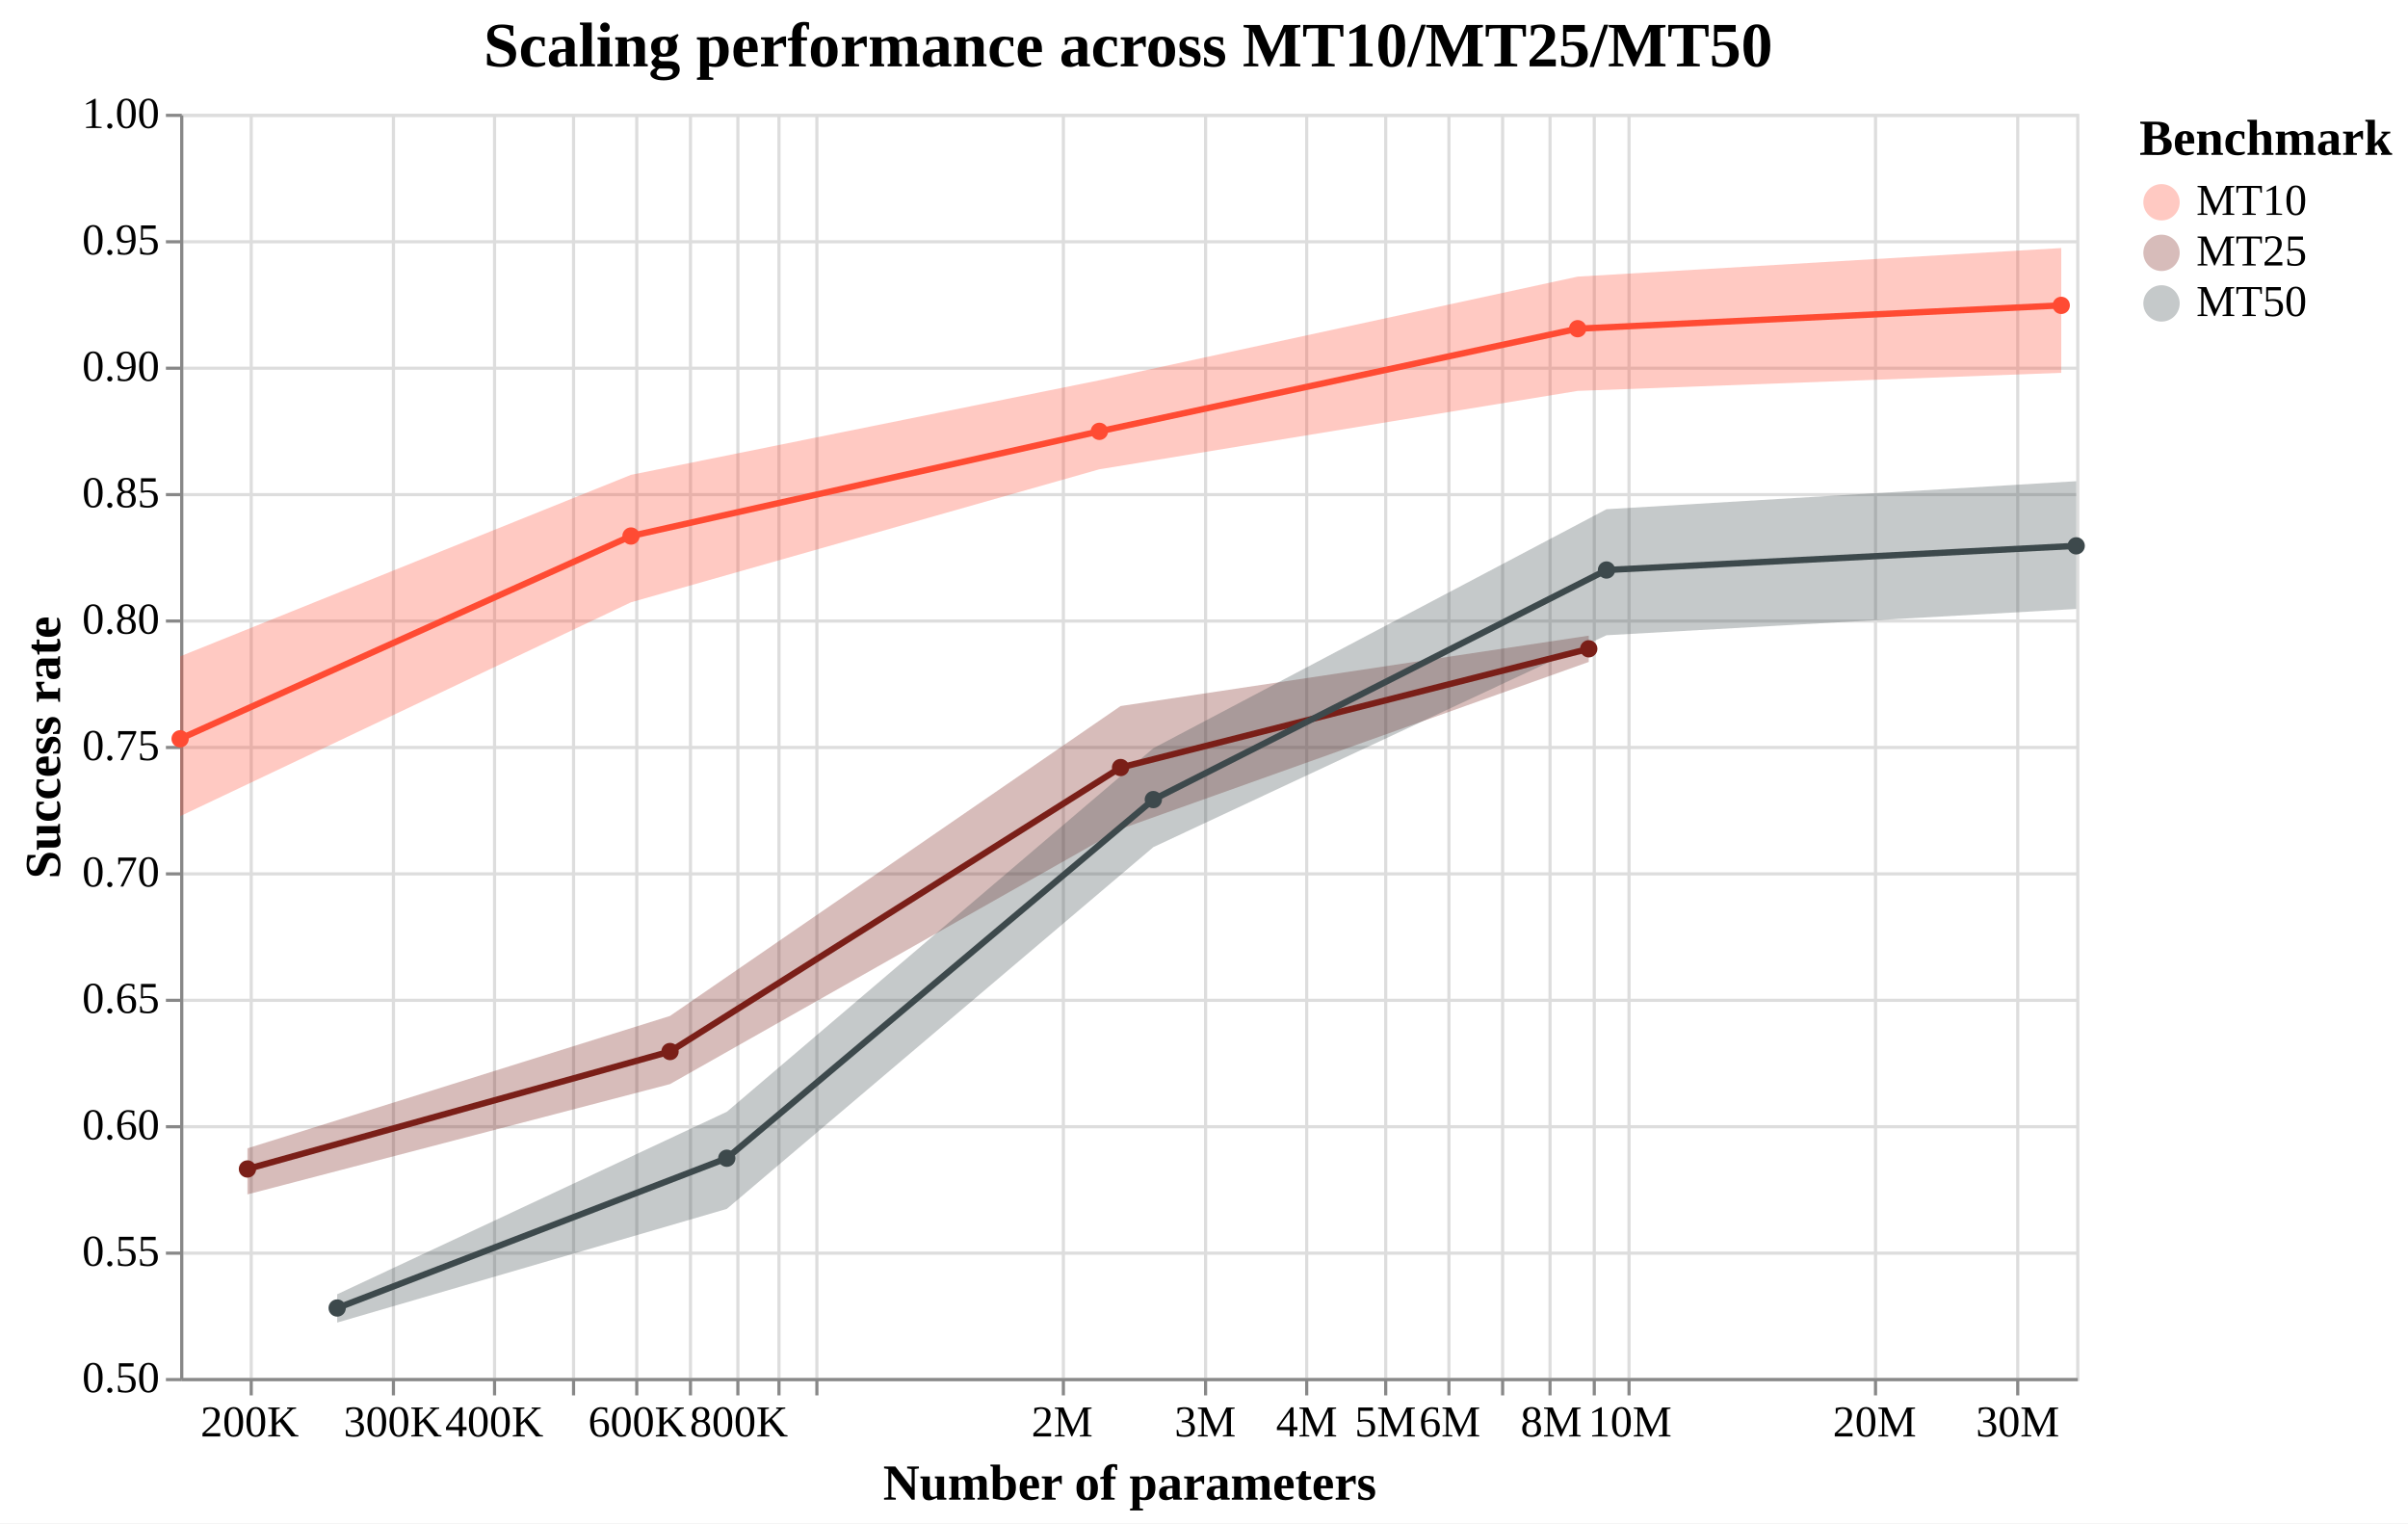
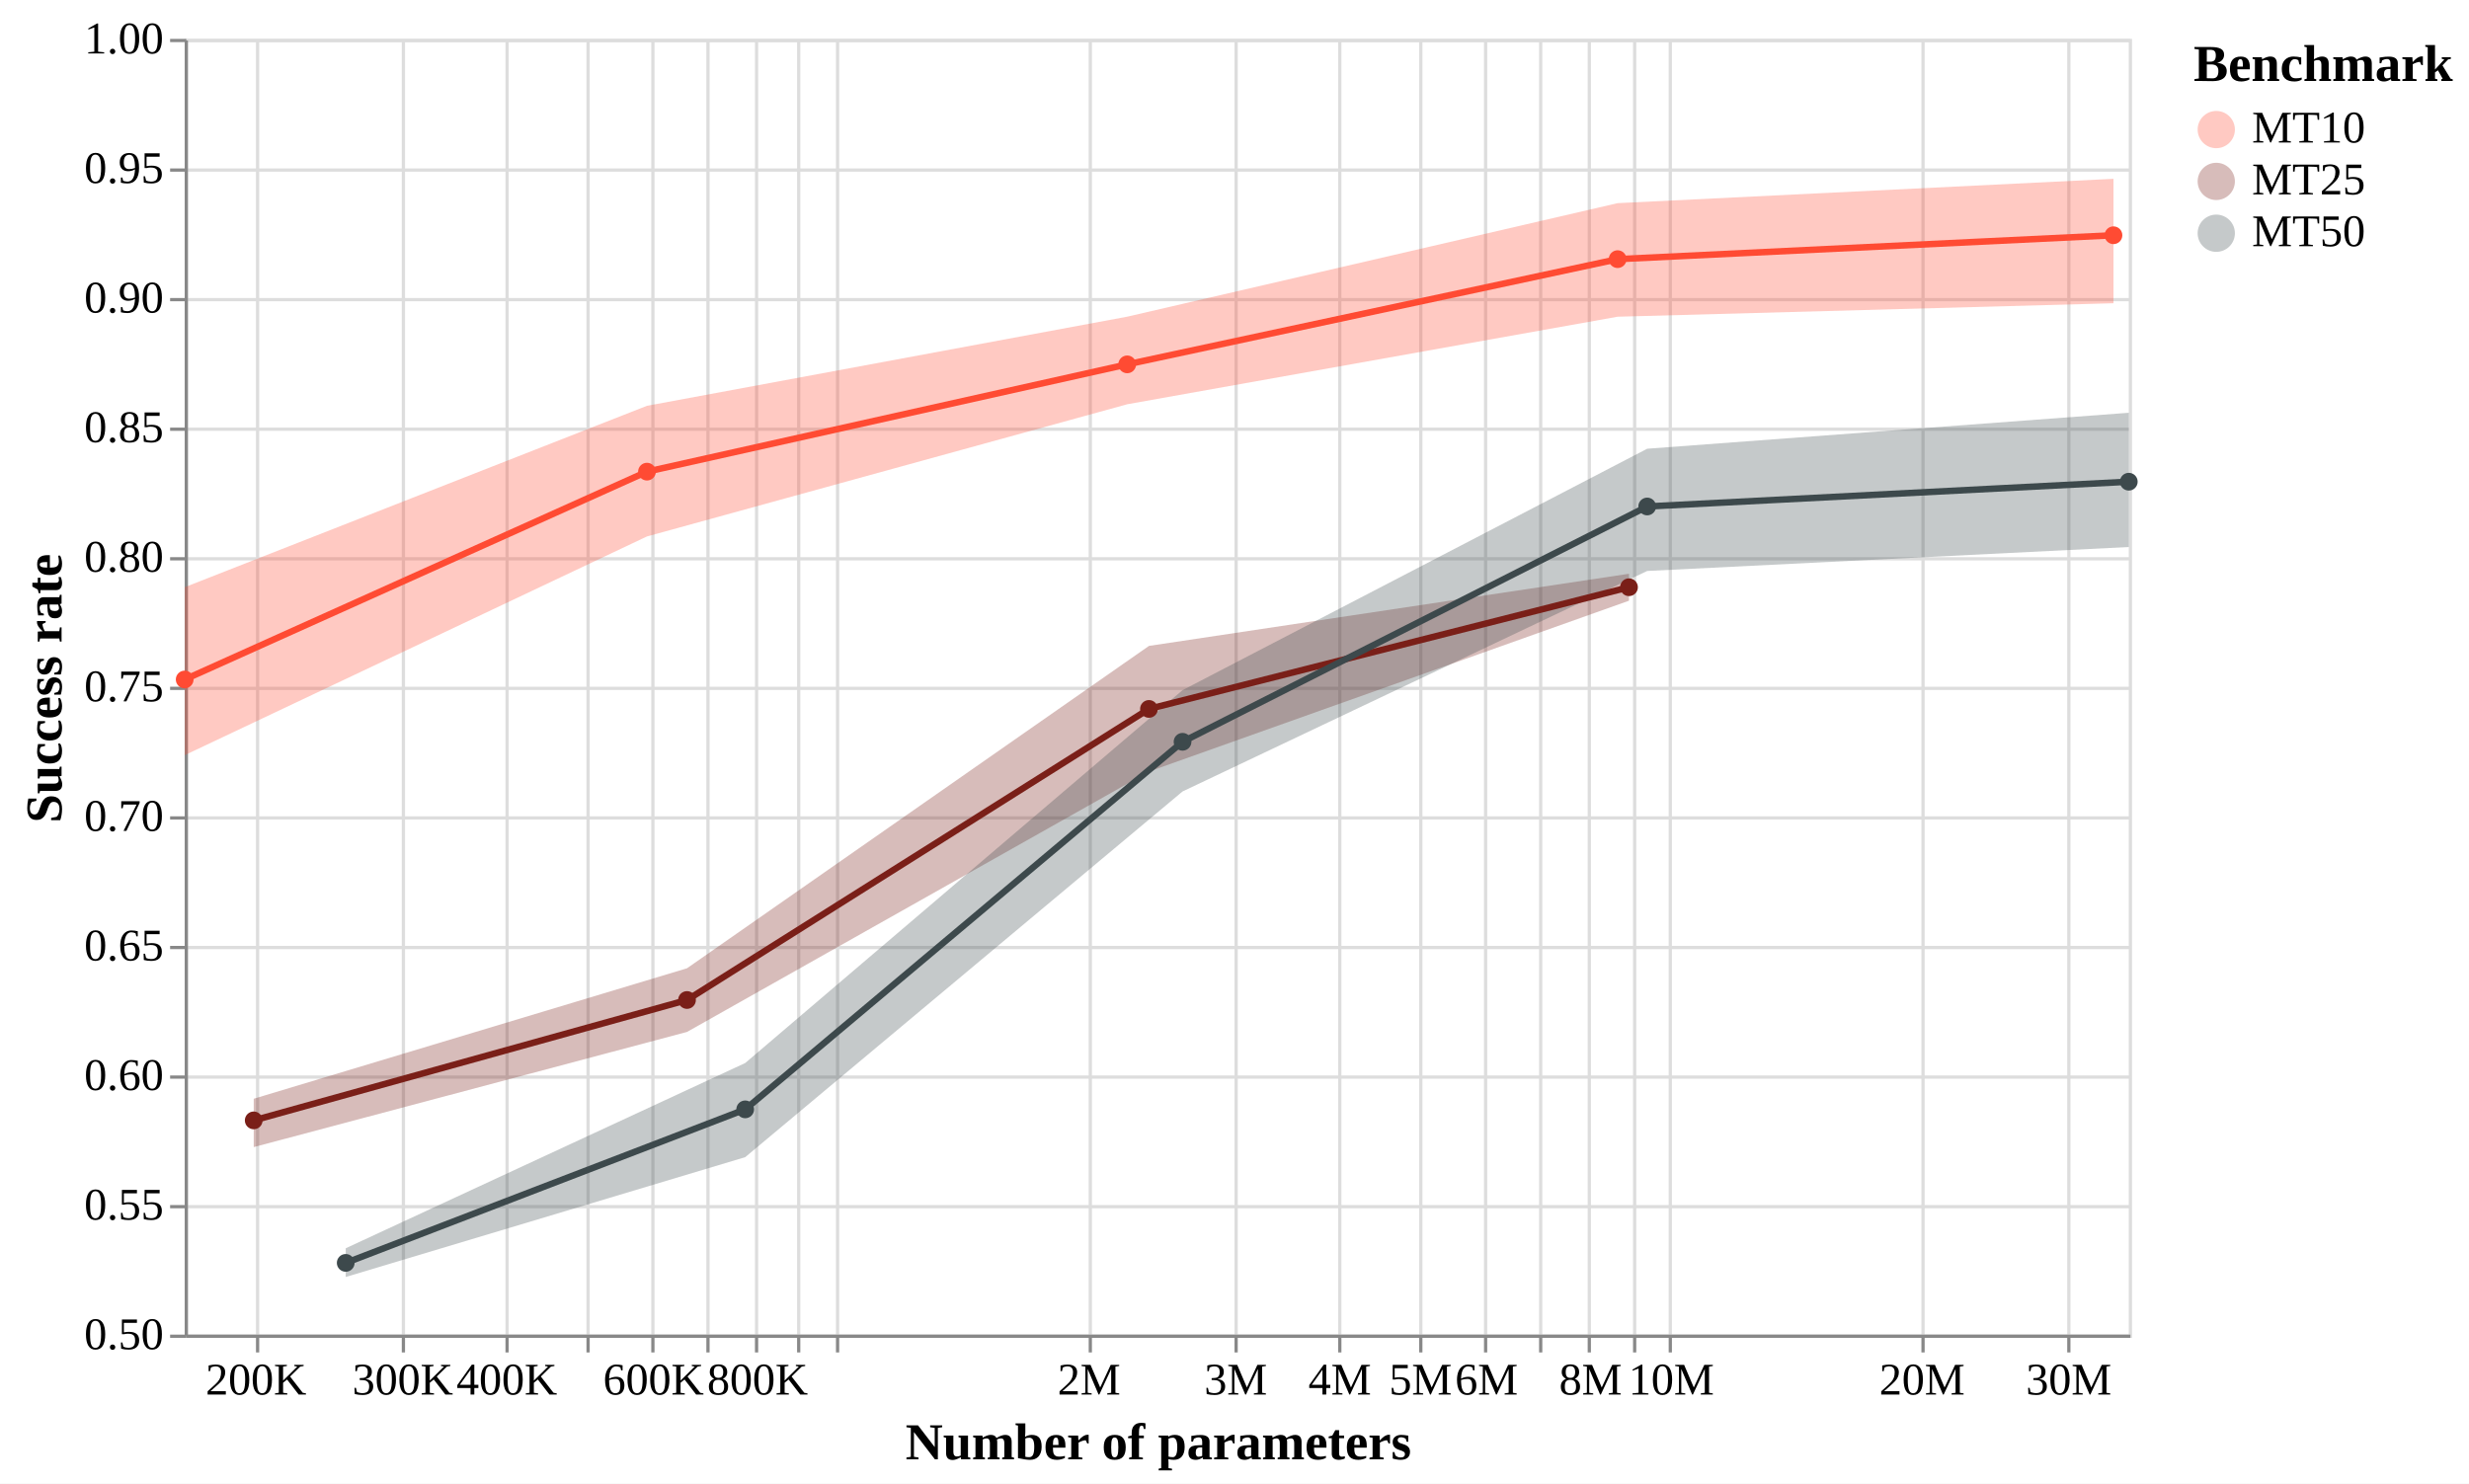
- <svg xmlns="http://www.w3.org/2000/svg" version="1.1" class="marks" width="762" height="482" viewBox="0 0 762 482">
-   <rect width="762" height="482" fill="white" />
-   <g fill="none" stroke-miterlimit="10" transform="translate(57,36)">
+ <svg xmlns="http://www.w3.org/2000/svg" version="1.1" class="marks" width="762" height="458" viewBox="0 0 762 458">
+   <rect width="762" height="458" fill="white" />
+   <g fill="none" stroke-miterlimit="10" transform="translate(57,12)">
    <g class="mark-group role-frame root" role="graphics-object" aria-roledescription="group mark container">
      <g transform="translate(0,0)">
        <path class="background" aria-hidden="true" d="M0.5,0.5h600v400h-600Z" stroke="#ddd" />
        <g>
          <g class="mark-group role-axis" aria-hidden="true">
            <g transform="translate(0.5,400.5)">
              <path class="background" aria-hidden="true" d="M0,0h0v0h0Z" pointer-events="none" />
              <g>
                <g class="mark-rule role-axis-grid" pointer-events="none">
                  <line transform="translate(22,-400)" x2="0" y2="400" stroke="#ddd" stroke-width="1" opacity="1" />
                  <line transform="translate(67,-400)" x2="0" y2="400" stroke="#ddd" stroke-width="1" opacity="1" />
                  <line transform="translate(99,-400)" x2="0" y2="400" stroke="#ddd" stroke-width="1" opacity="1" />
                  <line transform="translate(124,-400)" x2="0" y2="400" stroke="#ddd" stroke-width="1" opacity="1" />
                  <line transform="translate(144,-400)" x2="0" y2="400" stroke="#ddd" stroke-width="1" opacity="1" />
                  <line transform="translate(161,-400)" x2="0" y2="400" stroke="#ddd" stroke-width="1" opacity="1" />
                  <line transform="translate(176,-400)" x2="0" y2="400" stroke="#ddd" stroke-width="1" opacity="1" />
                  <line transform="translate(189,-400)" x2="0" y2="400" stroke="#ddd" stroke-width="1" opacity="1" />
                  <line transform="translate(201,-400)" x2="0" y2="400" stroke="#ddd" stroke-width="1" opacity="1" />
                  <line transform="translate(279,-400)" x2="0" y2="400" stroke="#ddd" stroke-width="1" opacity="1" />
                  <line transform="translate(324,-400)" x2="0" y2="400" stroke="#ddd" stroke-width="1" opacity="1" />
                  <line transform="translate(356,-400)" x2="0" y2="400" stroke="#ddd" stroke-width="1" opacity="1" />
                  <line transform="translate(381,-400)" x2="0" y2="400" stroke="#ddd" stroke-width="1" opacity="1" />
                  <line transform="translate(401,-400)" x2="0" y2="400" stroke="#ddd" stroke-width="1" opacity="1" />
                  <line transform="translate(418,-400)" x2="0" y2="400" stroke="#ddd" stroke-width="1" opacity="1" />
                  <line transform="translate(433,-400)" x2="0" y2="400" stroke="#ddd" stroke-width="1" opacity="1" />
                  <line transform="translate(447,-400)" x2="0" y2="400" stroke="#ddd" stroke-width="1" opacity="1" />
                  <line transform="translate(458,-400)" x2="0" y2="400" stroke="#ddd" stroke-width="1" opacity="1" />
                  <line transform="translate(536,-400)" x2="0" y2="400" stroke="#ddd" stroke-width="1" opacity="1" />
                  <line transform="translate(581,-400)" x2="0" y2="400" stroke="#ddd" stroke-width="1" opacity="1" />
                </g>
              </g>
              <path class="foreground" aria-hidden="true" d="" pointer-events="none" display="none" />
            </g>
          </g>
          <g class="mark-group role-axis" aria-hidden="true">
            <g transform="translate(0.5,0.5)">
              <path class="background" aria-hidden="true" d="M0,0h0v0h0Z" pointer-events="none" />
              <g>
                <g class="mark-rule role-axis-grid" pointer-events="none">
                  <line transform="translate(0,400)" x2="600" y2="0" stroke="#ddd" stroke-width="1" opacity="1" />
                  <line transform="translate(0,360)" x2="600" y2="0" stroke="#ddd" stroke-width="1" opacity="1" />
                  <line transform="translate(0,320)" x2="600" y2="0" stroke="#ddd" stroke-width="1" opacity="1" />
                  <line transform="translate(0,280)" x2="600" y2="0" stroke="#ddd" stroke-width="1" opacity="1" />
                  <line transform="translate(0,240)" x2="600" y2="0" stroke="#ddd" stroke-width="1" opacity="1" />
                  <line transform="translate(0,200)" x2="600" y2="0" stroke="#ddd" stroke-width="1" opacity="1" />
                  <line transform="translate(0,160)" x2="600" y2="0" stroke="#ddd" stroke-width="1" opacity="1" />
                  <line transform="translate(0,120)" x2="600" y2="0" stroke="#ddd" stroke-width="1" opacity="1" />
                  <line transform="translate(0,80)" x2="600" y2="0" stroke="#ddd" stroke-width="1" opacity="1" />
                  <line transform="translate(0,40)" x2="600" y2="0" stroke="#ddd" stroke-width="1" opacity="1" />
                  <line transform="translate(0,0)" x2="600" y2="0" stroke="#ddd" stroke-width="1" opacity="1" />
                </g>
              </g>
              <path class="foreground" aria-hidden="true" d="" pointer-events="none" display="none" />
            </g>
          </g>
          <g class="mark-group role-axis" role="graphics-symbol" aria-roledescription="axis" aria-label="X-axis titled 'Number of parameters' for a log scale with values from 164.944k to 35.570064M">
            <g transform="translate(0.5,400.5)">
              <path class="background" aria-hidden="true" d="M0,0h0v0h0Z" pointer-events="none" />
              <g>
                <g class="mark-rule role-axis-tick" pointer-events="none">
                  <line transform="translate(22,0)" x2="0" y2="5" stroke="#888" stroke-width="1" opacity="1" />
                  <line transform="translate(67,0)" x2="0" y2="5" stroke="#888" stroke-width="1" opacity="1" />
                  <line transform="translate(99,0)" x2="0" y2="5" stroke="#888" stroke-width="1" opacity="1" />
                  <line transform="translate(124,0)" x2="0" y2="5" stroke="#888" stroke-width="1" opacity="1" />
                  <line transform="translate(144,0)" x2="0" y2="5" stroke="#888" stroke-width="1" opacity="1" />
                  <line transform="translate(161,0)" x2="0" y2="5" stroke="#888" stroke-width="1" opacity="1" />
                  <line transform="translate(176,0)" x2="0" y2="5" stroke="#888" stroke-width="1" opacity="1" />
                  <line transform="translate(189,0)" x2="0" y2="5" stroke="#888" stroke-width="1" opacity="1" />
                  <line transform="translate(201,0)" x2="0" y2="5" stroke="#888" stroke-width="1" opacity="1" />
                  <line transform="translate(279,0)" x2="0" y2="5" stroke="#888" stroke-width="1" opacity="1" />
                  <line transform="translate(324,0)" x2="0" y2="5" stroke="#888" stroke-width="1" opacity="1" />
                  <line transform="translate(356,0)" x2="0" y2="5" stroke="#888" stroke-width="1" opacity="1" />
                  <line transform="translate(381,0)" x2="0" y2="5" stroke="#888" stroke-width="1" opacity="1" />
                  <line transform="translate(401,0)" x2="0" y2="5" stroke="#888" stroke-width="1" opacity="1" />
                  <line transform="translate(418,0)" x2="0" y2="5" stroke="#888" stroke-width="1" opacity="1" />
                  <line transform="translate(433,0)" x2="0" y2="5" stroke="#888" stroke-width="1" opacity="1" />
                  <line transform="translate(447,0)" x2="0" y2="5" stroke="#888" stroke-width="1" opacity="1" />
                  <line transform="translate(458,0)" x2="0" y2="5" stroke="#888" stroke-width="1" opacity="1" />
                  <line transform="translate(536,0)" x2="0" y2="5" stroke="#888" stroke-width="1" opacity="1" />
                  <line transform="translate(581,0)" x2="0" y2="5" stroke="#888" stroke-width="1" opacity="1" />
                </g>
                <g class="mark-text role-axis-label" pointer-events="none">
                  <text text-anchor="middle" transform="translate(21.51735,18)" font-family="Times New Roman" font-size="14px" fill="#000" opacity="1">200K</text>
                  <text text-anchor="middle" transform="translate(66.78992,18)" font-family="Times New Roman" font-size="14px" fill="#000" opacity="1">300K</text>
                  <text text-anchor="middle" transform="translate(98.91131,18)" font-family="Times New Roman" font-size="14px" fill="#000" opacity="1">400K</text>
                  <text text-anchor="middle" transform="translate(123.8266,18)" font-family="Times New Roman" font-size="14px" fill="#000" opacity="0">500K</text>
                  <text text-anchor="middle" transform="translate(144.1839,18)" font-family="Times New Roman" font-size="14px" fill="#000" opacity="1">600K</text>
                  <text text-anchor="middle" transform="translate(161.3957,18)" font-family="Times New Roman" font-size="14px" fill="#000" opacity="0">700K</text>
                  <text text-anchor="middle" transform="translate(176.3053,18)" font-family="Times New Roman" font-size="14px" fill="#000" opacity="1">800K</text>
                  <text text-anchor="middle" transform="translate(189.4564,18)" font-family="Times New Roman" font-size="14px" fill="#000" opacity="0">900K</text>
                  <text text-anchor="middle" transform="translate(201.2206,18)" font-family="Times New Roman" font-size="14px" fill="#000" opacity="0">1M</text>
                  <text text-anchor="middle" transform="translate(278.6145,18)" font-family="Times New Roman" font-size="14px" fill="#000" opacity="1">2M</text>
                  <text text-anchor="middle" transform="translate(323.8871,18)" font-family="Times New Roman" font-size="14px" fill="#000" opacity="1">3M</text>
                  <text text-anchor="middle" transform="translate(356.0085,18)" font-family="Times New Roman" font-size="14px" fill="#000" opacity="1">4M</text>
                  <text text-anchor="middle" transform="translate(380.9238,18)" font-family="Times New Roman" font-size="14px" fill="#000" opacity="1">5M</text>
                  <text text-anchor="middle" transform="translate(401.281,18)" font-family="Times New Roman" font-size="14px" fill="#000" opacity="1">6M</text>
                  <text text-anchor="middle" transform="translate(418.4929,18)" font-family="Times New Roman" font-size="14px" fill="#000" opacity="0">7M</text>
                  <text text-anchor="middle" transform="translate(433.4024,18)" font-family="Times New Roman" font-size="14px" fill="#000" opacity="1">8M</text>
                  <text text-anchor="middle" transform="translate(446.5536,18)" font-family="Times New Roman" font-size="14px" fill="#000" opacity="0">9M</text>
                  <text text-anchor="middle" transform="translate(458.3177,18)" font-family="Times New Roman" font-size="14px" fill="#000" opacity="1">10M</text>
                  <text text-anchor="middle" transform="translate(535.7117,18)" font-family="Times New Roman" font-size="14px" fill="#000" opacity="1">20M</text>
                  <text text-anchor="middle" transform="translate(580.9842,18)" font-family="Times New Roman" font-size="14px" fill="#000" opacity="1">30M</text>
                </g>
                <g class="mark-rule role-axis-domain" pointer-events="none">
                  <line transform="translate(0,0)" x2="600" y2="0" stroke="#888" stroke-width="1" opacity="1" />
                </g>
                <g class="mark-text role-axis-title" pointer-events="none">
                  <text text-anchor="middle" transform="translate(300,38)" font-family="Times New Roman" font-size="16px" font-weight="bold" fill="#000" opacity="1">Number of parameters</text>
                </g>
              </g>
              <path class="foreground" aria-hidden="true" d="" pointer-events="none" display="none" />
            </g>
          </g>
          <g class="mark-group role-axis" role="graphics-symbol" aria-roledescription="axis" aria-label="Y-axis titled 'Success rate' for a linear scale with values from 0.5 to 1.0">
            <g transform="translate(0.5,0.5)">
              <path class="background" aria-hidden="true" d="M0,0h0v0h0Z" pointer-events="none" />
              <g>
                <g class="mark-rule role-axis-tick" pointer-events="none">
                  <line transform="translate(0,400)" x2="-5" y2="0" stroke="#888" stroke-width="1" opacity="1" />
                  <line transform="translate(0,360)" x2="-5" y2="0" stroke="#888" stroke-width="1" opacity="1" />
                  <line transform="translate(0,320)" x2="-5" y2="0" stroke="#888" stroke-width="1" opacity="1" />
                  <line transform="translate(0,280)" x2="-5" y2="0" stroke="#888" stroke-width="1" opacity="1" />
                  <line transform="translate(0,240)" x2="-5" y2="0" stroke="#888" stroke-width="1" opacity="1" />
                  <line transform="translate(0,200)" x2="-5" y2="0" stroke="#888" stroke-width="1" opacity="1" />
                  <line transform="translate(0,160)" x2="-5" y2="0" stroke="#888" stroke-width="1" opacity="1" />
                  <line transform="translate(0,120)" x2="-5" y2="0" stroke="#888" stroke-width="1" opacity="1" />
                  <line transform="translate(0,80)" x2="-5" y2="0" stroke="#888" stroke-width="1" opacity="1" />
                  <line transform="translate(0,40)" x2="-5" y2="0" stroke="#888" stroke-width="1" opacity="1" />
                  <line transform="translate(0,0)" x2="-5" y2="0" stroke="#888" stroke-width="1" opacity="1" />
                </g>
                <g class="mark-text role-axis-label" pointer-events="none">
                  <text text-anchor="end" transform="translate(-7,404)" font-family="Times New Roman" font-size="14px" fill="#000" opacity="1">0.50</text>
                  <text text-anchor="end" transform="translate(-7,364)" font-family="Times New Roman" font-size="14px" fill="#000" opacity="1">0.55</text>
                  <text text-anchor="end" transform="translate(-7,324)" font-family="Times New Roman" font-size="14px" fill="#000" opacity="1">0.60</text>
                  <text text-anchor="end" transform="translate(-7,284)" font-family="Times New Roman" font-size="14px" fill="#000" opacity="1">0.65</text>
                  <text text-anchor="end" transform="translate(-7,244)" font-family="Times New Roman" font-size="14px" fill="#000" opacity="1">0.70</text>
                  <text text-anchor="end" transform="translate(-7,204)" font-family="Times New Roman" font-size="14px" fill="#000" opacity="1">0.75</text>
                  <text text-anchor="end" transform="translate(-7,164)" font-family="Times New Roman" font-size="14px" fill="#000" opacity="1">0.80</text>
                  <text text-anchor="end" transform="translate(-7,124)" font-family="Times New Roman" font-size="14px" fill="#000" opacity="1">0.85</text>
                  <text text-anchor="end" transform="translate(-7,84)" font-family="Times New Roman" font-size="14px" fill="#000" opacity="1">0.90</text>
                  <text text-anchor="end" transform="translate(-7,44)" font-family="Times New Roman" font-size="14px" fill="#000" opacity="1">0.95</text>
                  <text text-anchor="end" transform="translate(-7,4)" font-family="Times New Roman" font-size="14px" fill="#000" opacity="1">1.00</text>
                </g>
                <g class="mark-rule role-axis-domain" pointer-events="none">
                  <line transform="translate(0,400)" x2="0" y2="-400" stroke="#888" stroke-width="1" opacity="1" />
                </g>
                <g class="mark-text role-axis-title" pointer-events="none">
                  <text text-anchor="middle" transform="translate(-35.5,200) rotate(-90) translate(0,-3)" font-family="Times New Roman" font-size="16px" font-weight="bold" fill="#000" opacity="1">Success rate</text>
                </g>
              </g>
              <path class="foreground" aria-hidden="true" d="" pointer-events="none" display="none" />
            </g>
          </g>
          <g class="mark-group role-scope layer_0_layer_0_pathgroup" role="graphics-object" aria-roledescription="group mark container">
            <g transform="translate(0,0)">
              <path class="background" aria-hidden="true" d="M0,0h600v400h-600Z" />
              <g>
                <g class="mark-area role-mark layer_0_layer_0_marks" role="graphics-object" aria-roledescription="area mark container">
-                   <path aria-label="Number of parameters: 164.944k; Success rate: 0.722195; upper_Success rate: 0.785405; Benchmark: MT10; Ci1 of Success rate: 0.785405; Ci0 of Success rate: 0.722195; Mean of Success rate: 0.7528" role="graphics-symbol" aria-roledescription="errorband" d="M0,222.244L142.676,154.564L290.889,112.484L442.241,87.68L595.272,81.964L595.272,42.48L442.241,51.52L290.889,84.316L142.676,114.24L0,171.676Z" fill="#FF4B33" opacity="0.3" />
+                   <path aria-label="Number of parameters: 164.944k; Success rate: 0.723595; upper_Success rate: 0.78841; Benchmark: MT10; Ci1 of Success rate: 0.78841; Ci0 of Success rate: 0.723595; Mean of Success rate: 0.7528" role="graphics-symbol" aria-roledescription="errorband" d="M0,221.124L142.676,153.6L290.889,112.8L442.241,85.772L595.272,81.613L595.272,43.2L442.241,50.712L290.889,85.76L142.676,113.272L0,169.272Z" fill="#FF4B33" opacity="0.3" />
                </g>
              </g>
              <path class="foreground" aria-hidden="true" d="" display="none" />
            </g>
            <g transform="translate(0,0)">
              <path class="background" aria-hidden="true" d="M0,0h600v400h-600Z" />
              <g>
                <g class="mark-area role-mark layer_0_layer_0_marks" role="graphics-object" aria-roledescription="area mark container">
-                   <path aria-label="Number of parameters: 199.624k; Success rate: 0.572615555556; upper_Success rate: 0.590846666667; Benchmark: MT25; Ci1 of Success rate: 0.590846666667; Ci0 of Success rate: 0.572615555556; Mean of Success rate: 0.582666666667" role="graphics-symbol" aria-roledescription="errorband" d="M21.307,341.908L155.027,307.01L297.603,226.304L445.752,173.44L445.752,165.12L297.603,187.392L155.027,285.438L21.307,327.323Z" fill="#7A1F18" opacity="0.3" />
+                   <path aria-label="Number of parameters: 199.624k; Success rate: 0.572355555556; upper_Success rate: 0.591022222222; Benchmark: MT25; Ci1 of Success rate: 0.591022222222; Ci0 of Success rate: 0.572355555556; Mean of Success rate: 0.582666666667" role="graphics-symbol" aria-roledescription="errorband" d="M21.307,342.116L155.027,306.565L297.603,226.176L445.752,173.44L445.752,165.12L297.603,187.392L155.027,286.91L21.307,327.182Z" fill="#7A1F18" opacity="0.3" />
                </g>
              </g>
              <path class="foreground" aria-hidden="true" d="" display="none" />
            </g>
            <g transform="translate(0,0)">
              <path class="background" aria-hidden="true" d="M0,0h600v400h-600Z" />
              <g>
                <g class="mark-area role-mark layer_0_layer_0_marks" role="graphics-object" aria-roledescription="area mark container">
-                   <path aria-label="Number of parameters: 257.424k; Success rate: 0.52192; upper_Success rate: 0.533121; Benchmark: MT50; Ci1 of Success rate: 0.533121; Ci0 of Success rate: 0.52192; Mean of Success rate: 0.52768" role="graphics-symbol" aria-roledescription="errorband" d="M49.7,382.464L172.989,346.497L307.967,232.034L451.369,164.994L600,156.677L600,116.256L451.369,125.119L307.967,200.734L172.989,315.776L49.7,373.503Z" fill="#3D494C" opacity="0.3" />
+                   <path aria-label="Number of parameters: 257.424k; Success rate: 0.522239; upper_Success rate: 0.533321; Benchmark: MT50; Ci1 of Success rate: 0.533321; Ci0 of Success rate: 0.522239; Mean of Success rate: 0.52768" role="graphics-symbol" aria-roledescription="errorband" d="M49.7,382.209L172.989,345.218L307.967,232.326L451.369,164.258L600,156.866L600,115.423L451.369,126.526L307.967,201.053L172.989,316.158L49.7,373.343Z" fill="#3D494C" opacity="0.3" />
                </g>
              </g>
              <path class="foreground" aria-hidden="true" d="" display="none" />
            </g>
          </g>
          <g class="mark-group role-scope layer_1_layer_0_pathgroup" role="graphics-object" aria-roledescription="group mark container">
            <g transform="translate(0,0)">
              <path class="background" aria-hidden="true" d="M0,0h600v400h-600Z" />
              <g>
                <g class="mark-line role-mark layer_1_layer_0_marks" role="graphics-object" aria-roledescription="line mark container">
                  <path aria-label="Number of parameters: 164.944k; Success rate: 0.7528; Benchmark: MT10" role="graphics-symbol" aria-roledescription="line mark" d="M0,197.76L142.676,133.6L290.889,100.48L442.241,68L595.272,60.622" stroke="#FF4B33" stroke-width="2" />
                </g>
              </g>
              <path class="foreground" aria-hidden="true" d="" display="none" />
            </g>
            <g transform="translate(0,0)">
              <path class="background" aria-hidden="true" d="M0,0h600v400h-600Z" />
              <g>
                <g class="mark-line role-mark layer_1_layer_0_marks" role="graphics-object" aria-roledescription="line mark container">
                  <path aria-label="Number of parameters: 199.624k; Success rate: 0.582666666667; Benchmark: MT25" role="graphics-symbol" aria-roledescription="line mark" d="M21.307,333.867L155.027,296.704L297.603,206.848L445.752,169.28" stroke="#7A1F18" stroke-width="2" />
                </g>
              </g>
              <path class="foreground" aria-hidden="true" d="" display="none" />
            </g>
            <g transform="translate(0,0)">
              <path class="background" aria-hidden="true" d="M0,0h600v400h-600Z" />
              <g>
                <g class="mark-line role-mark layer_1_layer_0_marks" role="graphics-object" aria-roledescription="line mark container">
                  <path aria-label="Number of parameters: 257.424k; Success rate: 0.52768; Benchmark: MT50" role="graphics-symbol" aria-roledescription="line mark" d="M49.7,377.856L172.989,330.464L307.967,216.992L451.369,144.352L600,136.704" stroke="#3D494C" stroke-width="2" />
                </g>
              </g>
              <path class="foreground" aria-hidden="true" d="" display="none" />
            </g>
          </g>
          <g class="mark-symbol role-mark layer_1_layer_1_marks" role="graphics-object" aria-roledescription="symbol mark container">
            <path aria-label="Number of parameters: 164.944k; Success rate: 0.7528; Benchmark: MT10" role="graphics-symbol" aria-roledescription="point" transform="translate(0,197.76)" d="M2.739,0A2.739,2.739,0,1,1,-2.739,0A2.739,2.739,0,1,1,2.739,0" fill="#FF4B33" stroke-width="2" opacity="1" />
+             <path aria-label="Number of parameters: 199.624k; Success rate: 0.582666666667; Benchmark: MT25" role="graphics-symbol" aria-roledescription="point" transform="translate(21.30724,333.8667)" d="M2.739,0A2.739,2.739,0,1,1,-2.739,0A2.739,2.739,0,1,1,2.739,0" fill="#7A1F18" stroke-width="2" opacity="1" />
+             <path aria-label="Number of parameters: 257.424k; Success rate: 0.52768; Benchmark: MT50" role="graphics-symbol" aria-roledescription="point" transform="translate(49.7001,377.856)" d="M2.739,0A2.739,2.739,0,1,1,-2.739,0A2.739,2.739,0,1,1,2.739,0" fill="#3D494C" stroke-width="2" opacity="1" />
            <path aria-label="Number of parameters: 591.952k; Success rate: 0.833; Benchmark: MT10" role="graphics-symbol" aria-roledescription="point" transform="translate(142.6761,133.6)" d="M2.739,0A2.739,2.739,0,1,1,-2.739,0A2.739,2.739,0,1,1,2.739,0" fill="#FF4B33" stroke-width="2" opacity="1" />
+             <path aria-label="Number of parameters: 661.192k; Success rate: 0.62912; Benchmark: MT25" role="graphics-symbol" aria-roledescription="point" transform="translate(155.0273,296.704)" d="M2.739,0A2.739,2.739,0,1,1,-2.739,0A2.739,2.739,0,1,1,2.739,0" fill="#7A1F18" stroke-width="2" opacity="1" />
+             <path aria-label="Number of parameters: 776.592k; Success rate: 0.58692; Benchmark: MT50" role="graphics-symbol" aria-roledescription="point" transform="translate(172.9895,330.464)" d="M2.739,0A2.739,2.739,0,1,1,-2.739,0A2.739,2.739,0,1,1,2.739,0" fill="#3D494C" stroke-width="2" opacity="1" />
            <path aria-label="Number of parameters: 2.2324M; Success rate: 0.8744; Benchmark: MT10" role="graphics-symbol" aria-roledescription="point" transform="translate(290.8888,100.48)" d="M2.739,0A2.739,2.739,0,1,1,-2.739,0A2.739,2.739,0,1,1,2.739,0" fill="#FF4B33" stroke-width="2" opacity="1" />
+             <path aria-label="Number of parameters: 2.37076M; Success rate: 0.74144; Benchmark: MT25" role="graphics-symbol" aria-roledescription="point" transform="translate(297.6031,206.848)" d="M2.739,0A2.739,2.739,0,1,1,-2.739,0A2.739,2.739,0,1,1,2.739,0" fill="#7A1F18" stroke-width="2" opacity="1" />
+             <path aria-label="Number of parameters: 2.60136M; Success rate: 0.72876; Benchmark: MT50" role="graphics-symbol" aria-roledescription="point" transform="translate(307.9674,216.992)" d="M2.739,0A2.739,2.739,0,1,1,-2.739,0A2.739,2.739,0,1,1,2.739,0" fill="#3D494C" stroke-width="2" opacity="1" />
            <path aria-label="Number of parameters: 8.65902M; Success rate: 0.915; Benchmark: MT10" role="graphics-symbol" aria-roledescription="point" transform="translate(442.2411,68)" d="M2.739,0A2.739,2.739,0,1,1,-2.739,0A2.739,2.739,0,1,1,2.739,0" fill="#FF4B33" stroke-width="2" opacity="1" />
+             <path aria-label="Number of parameters: 8.93562M; Success rate: 0.7884; Benchmark: MT25" role="graphics-symbol" aria-roledescription="point" transform="translate(445.7521,169.28)" d="M2.739,0A2.739,2.739,0,1,1,-2.739,0A2.739,2.739,0,1,1,2.739,0" fill="#7A1F18" stroke-width="2" opacity="1" />
+             <path aria-label="Number of parameters: 9.39662M; Success rate: 0.81956; Benchmark: MT50" role="graphics-symbol" aria-roledescription="point" transform="translate(451.3688,144.352)" d="M2.739,0A2.739,2.739,0,1,1,-2.739,0A2.739,2.739,0,1,1,2.739,0" fill="#3D494C" stroke-width="2" opacity="1" />
            <path aria-label="Number of parameters: 34.0952M; Success rate: 0.924222222222; Benchmark: MT10" role="graphics-symbol" aria-roledescription="point" transform="translate(595.2716,60.62222)" d="M2.739,0A2.739,2.739,0,1,1,-2.739,0A2.739,2.739,0,1,1,2.739,0" fill="#FF4B33" stroke-width="2" opacity="1" />
-             <path aria-label="Number of parameters: 199.624k; Success rate: 0.582666666667; Benchmark: MT25" role="graphics-symbol" aria-roledescription="point" transform="translate(21.30724,333.8667)" d="M2.739,0A2.739,2.739,0,1,1,-2.739,0A2.739,2.739,0,1,1,2.739,0" fill="#7A1F18" stroke-width="2" opacity="1" />
-             <path aria-label="Number of parameters: 661.192k; Success rate: 0.62912; Benchmark: MT25" role="graphics-symbol" aria-roledescription="point" transform="translate(155.0273,296.704)" d="M2.739,0A2.739,2.739,0,1,1,-2.739,0A2.739,2.739,0,1,1,2.739,0" fill="#7A1F18" stroke-width="2" opacity="1" />
-             <path aria-label="Number of parameters: 2.37076M; Success rate: 0.74144; Benchmark: MT25" role="graphics-symbol" aria-roledescription="point" transform="translate(297.6031,206.848)" d="M2.739,0A2.739,2.739,0,1,1,-2.739,0A2.739,2.739,0,1,1,2.739,0" fill="#7A1F18" stroke-width="2" opacity="1" />
-             <path aria-label="Number of parameters: 8.93562M; Success rate: 0.7884; Benchmark: MT25" role="graphics-symbol" aria-roledescription="point" transform="translate(445.7521,169.28)" d="M2.739,0A2.739,2.739,0,1,1,-2.739,0A2.739,2.739,0,1,1,2.739,0" fill="#7A1F18" stroke-width="2" opacity="1" />
-             <path aria-label="Number of parameters: 257.424k; Success rate: 0.52768; Benchmark: MT50" role="graphics-symbol" aria-roledescription="point" transform="translate(49.7001,377.856)" d="M2.739,0A2.739,2.739,0,1,1,-2.739,0A2.739,2.739,0,1,1,2.739,0" fill="#3D494C" stroke-width="2" opacity="1" />
-             <path aria-label="Number of parameters: 776.592k; Success rate: 0.58692; Benchmark: MT50" role="graphics-symbol" aria-roledescription="point" transform="translate(172.9895,330.464)" d="M2.739,0A2.739,2.739,0,1,1,-2.739,0A2.739,2.739,0,1,1,2.739,0" fill="#3D494C" stroke-width="2" opacity="1" />
-             <path aria-label="Number of parameters: 2.60136M; Success rate: 0.72876; Benchmark: MT50" role="graphics-symbol" aria-roledescription="point" transform="translate(307.9674,216.992)" d="M2.739,0A2.739,2.739,0,1,1,-2.739,0A2.739,2.739,0,1,1,2.739,0" fill="#3D494C" stroke-width="2" opacity="1" />
-             <path aria-label="Number of parameters: 9.39662M; Success rate: 0.81956; Benchmark: MT50" role="graphics-symbol" aria-roledescription="point" transform="translate(451.3688,144.352)" d="M2.739,0A2.739,2.739,0,1,1,-2.739,0A2.739,2.739,0,1,1,2.739,0" fill="#3D494C" stroke-width="2" opacity="1" />
            <path aria-label="Number of parameters: 35.5701M; Success rate: 0.82912; Benchmark: MT50" role="graphics-symbol" aria-roledescription="point" transform="translate(600,136.704)" d="M2.739,0A2.739,2.739,0,1,1,-2.739,0A2.739,2.739,0,1,1,2.739,0" fill="#3D494C" stroke-width="2" opacity="1" />
          </g>
          <g class="mark-group role-legend" role="graphics-symbol" aria-roledescription="legend" aria-label="Symbol legend titled 'Benchmark' for fill color and stroke color with 3 values: MT10, MT25, MT50">
            <g transform="translate(620,0)">
              <path class="background" aria-hidden="true" d="M0,0h80v67h-80Z" pointer-events="none" />
              <g>
                <g class="mark-group role-legend-entry">
                  <g transform="translate(0,21)">
                    <path class="background" aria-hidden="true" d="M0,0h0v0h0Z" pointer-events="none" />
                    <g>
                      <g class="mark-group role-scope" role="graphics-object" aria-roledescription="group mark container">
                        <g transform="translate(0,0)">
                          <path class="background" aria-hidden="true" d="M0,0h53v14h-53Z" pointer-events="none" opacity="1" />
                          <g>
                            <g class="mark-symbol role-legend-symbol" pointer-events="none">
                              <path transform="translate(7,7)" d="M5,0A5,5,0,1,1,-5,0A5,5,0,1,1,5,0" fill="#FF4B33" stroke="#FF4B33" stroke-width="1.5" opacity="0.3" />
                            </g>
                            <g class="mark-text role-legend-label" pointer-events="none">
                              <text text-anchor="start" transform="translate(18,11)" font-family="Times New Roman" font-size="14px" fill="#000" opacity="1">MT10</text>
                            </g>
                          </g>
                          <path class="foreground" aria-hidden="true" d="" pointer-events="none" display="none" />
                        </g>
                        <g transform="translate(0,16)">
                          <path class="background" aria-hidden="true" d="M0,0h53v14h-53Z" pointer-events="none" opacity="1" />
                          <g>
                            <g class="mark-symbol role-legend-symbol" pointer-events="none">
                              <path transform="translate(7,7)" d="M5,0A5,5,0,1,1,-5,0A5,5,0,1,1,5,0" fill="#7A1F18" stroke="#7A1F18" stroke-width="1.5" opacity="0.3" />
                            </g>
                            <g class="mark-text role-legend-label" pointer-events="none">
                              <text text-anchor="start" transform="translate(18,11)" font-family="Times New Roman" font-size="14px" fill="#000" opacity="1">MT25</text>
                            </g>
                          </g>
                          <path class="foreground" aria-hidden="true" d="" pointer-events="none" display="none" />
                        </g>
                        <g transform="translate(0,32)">
                          <path class="background" aria-hidden="true" d="M0,0h53v14h-53Z" pointer-events="none" opacity="1" />
                          <g>
                            <g class="mark-symbol role-legend-symbol" pointer-events="none">
                              <path transform="translate(7,7)" d="M5,0A5,5,0,1,1,-5,0A5,5,0,1,1,5,0" fill="#3D494C" stroke="#3D494C" stroke-width="1.5" opacity="0.3" />
                            </g>
                            <g class="mark-text role-legend-label" pointer-events="none">
                              <text text-anchor="start" transform="translate(18,11)" font-family="Times New Roman" font-size="14px" fill="#000" opacity="1">MT50</text>
                            </g>
                          </g>
                          <path class="foreground" aria-hidden="true" d="" pointer-events="none" display="none" />
                        </g>
                      </g>
                    </g>
                    <path class="foreground" aria-hidden="true" d="" pointer-events="none" display="none" />
                  </g>
                </g>
                <g class="mark-text role-legend-title" pointer-events="none">
                  <text text-anchor="start" transform="translate(0,13)" font-family="Times New Roman" font-size="16px" font-weight="bold" fill="#000" opacity="1">Benchmark</text>
                </g>
              </g>
              <path class="foreground" aria-hidden="true" d="" pointer-events="none" display="none" />
            </g>
          </g>
-           <g class="mark-group role-title">
-             <g transform="translate(300,-31)">
-               <path class="background" aria-hidden="true" d="M0,0h0v0h0Z" pointer-events="none" />
-               <g>
-                 <g class="mark-text role-title-text" role="graphics-symbol" aria-roledescription="title" aria-label="Title text 'Scaling performance across MT10/MT25/MT50'" pointer-events="none">
-                   <text text-anchor="middle" transform="translate(0,16)" font-family="Times New Roman" font-size="20px" font-weight="bold" fill="#000" opacity="1">Scaling performance across MT10/MT25/MT50</text>
-                 </g>
-               </g>
-               <path class="foreground" aria-hidden="true" d="" pointer-events="none" display="none" />
-             </g>
-           </g>
        </g>
        <path class="foreground" aria-hidden="true" d="" display="none" />
      </g>
    </g>
  </g>
</svg>
